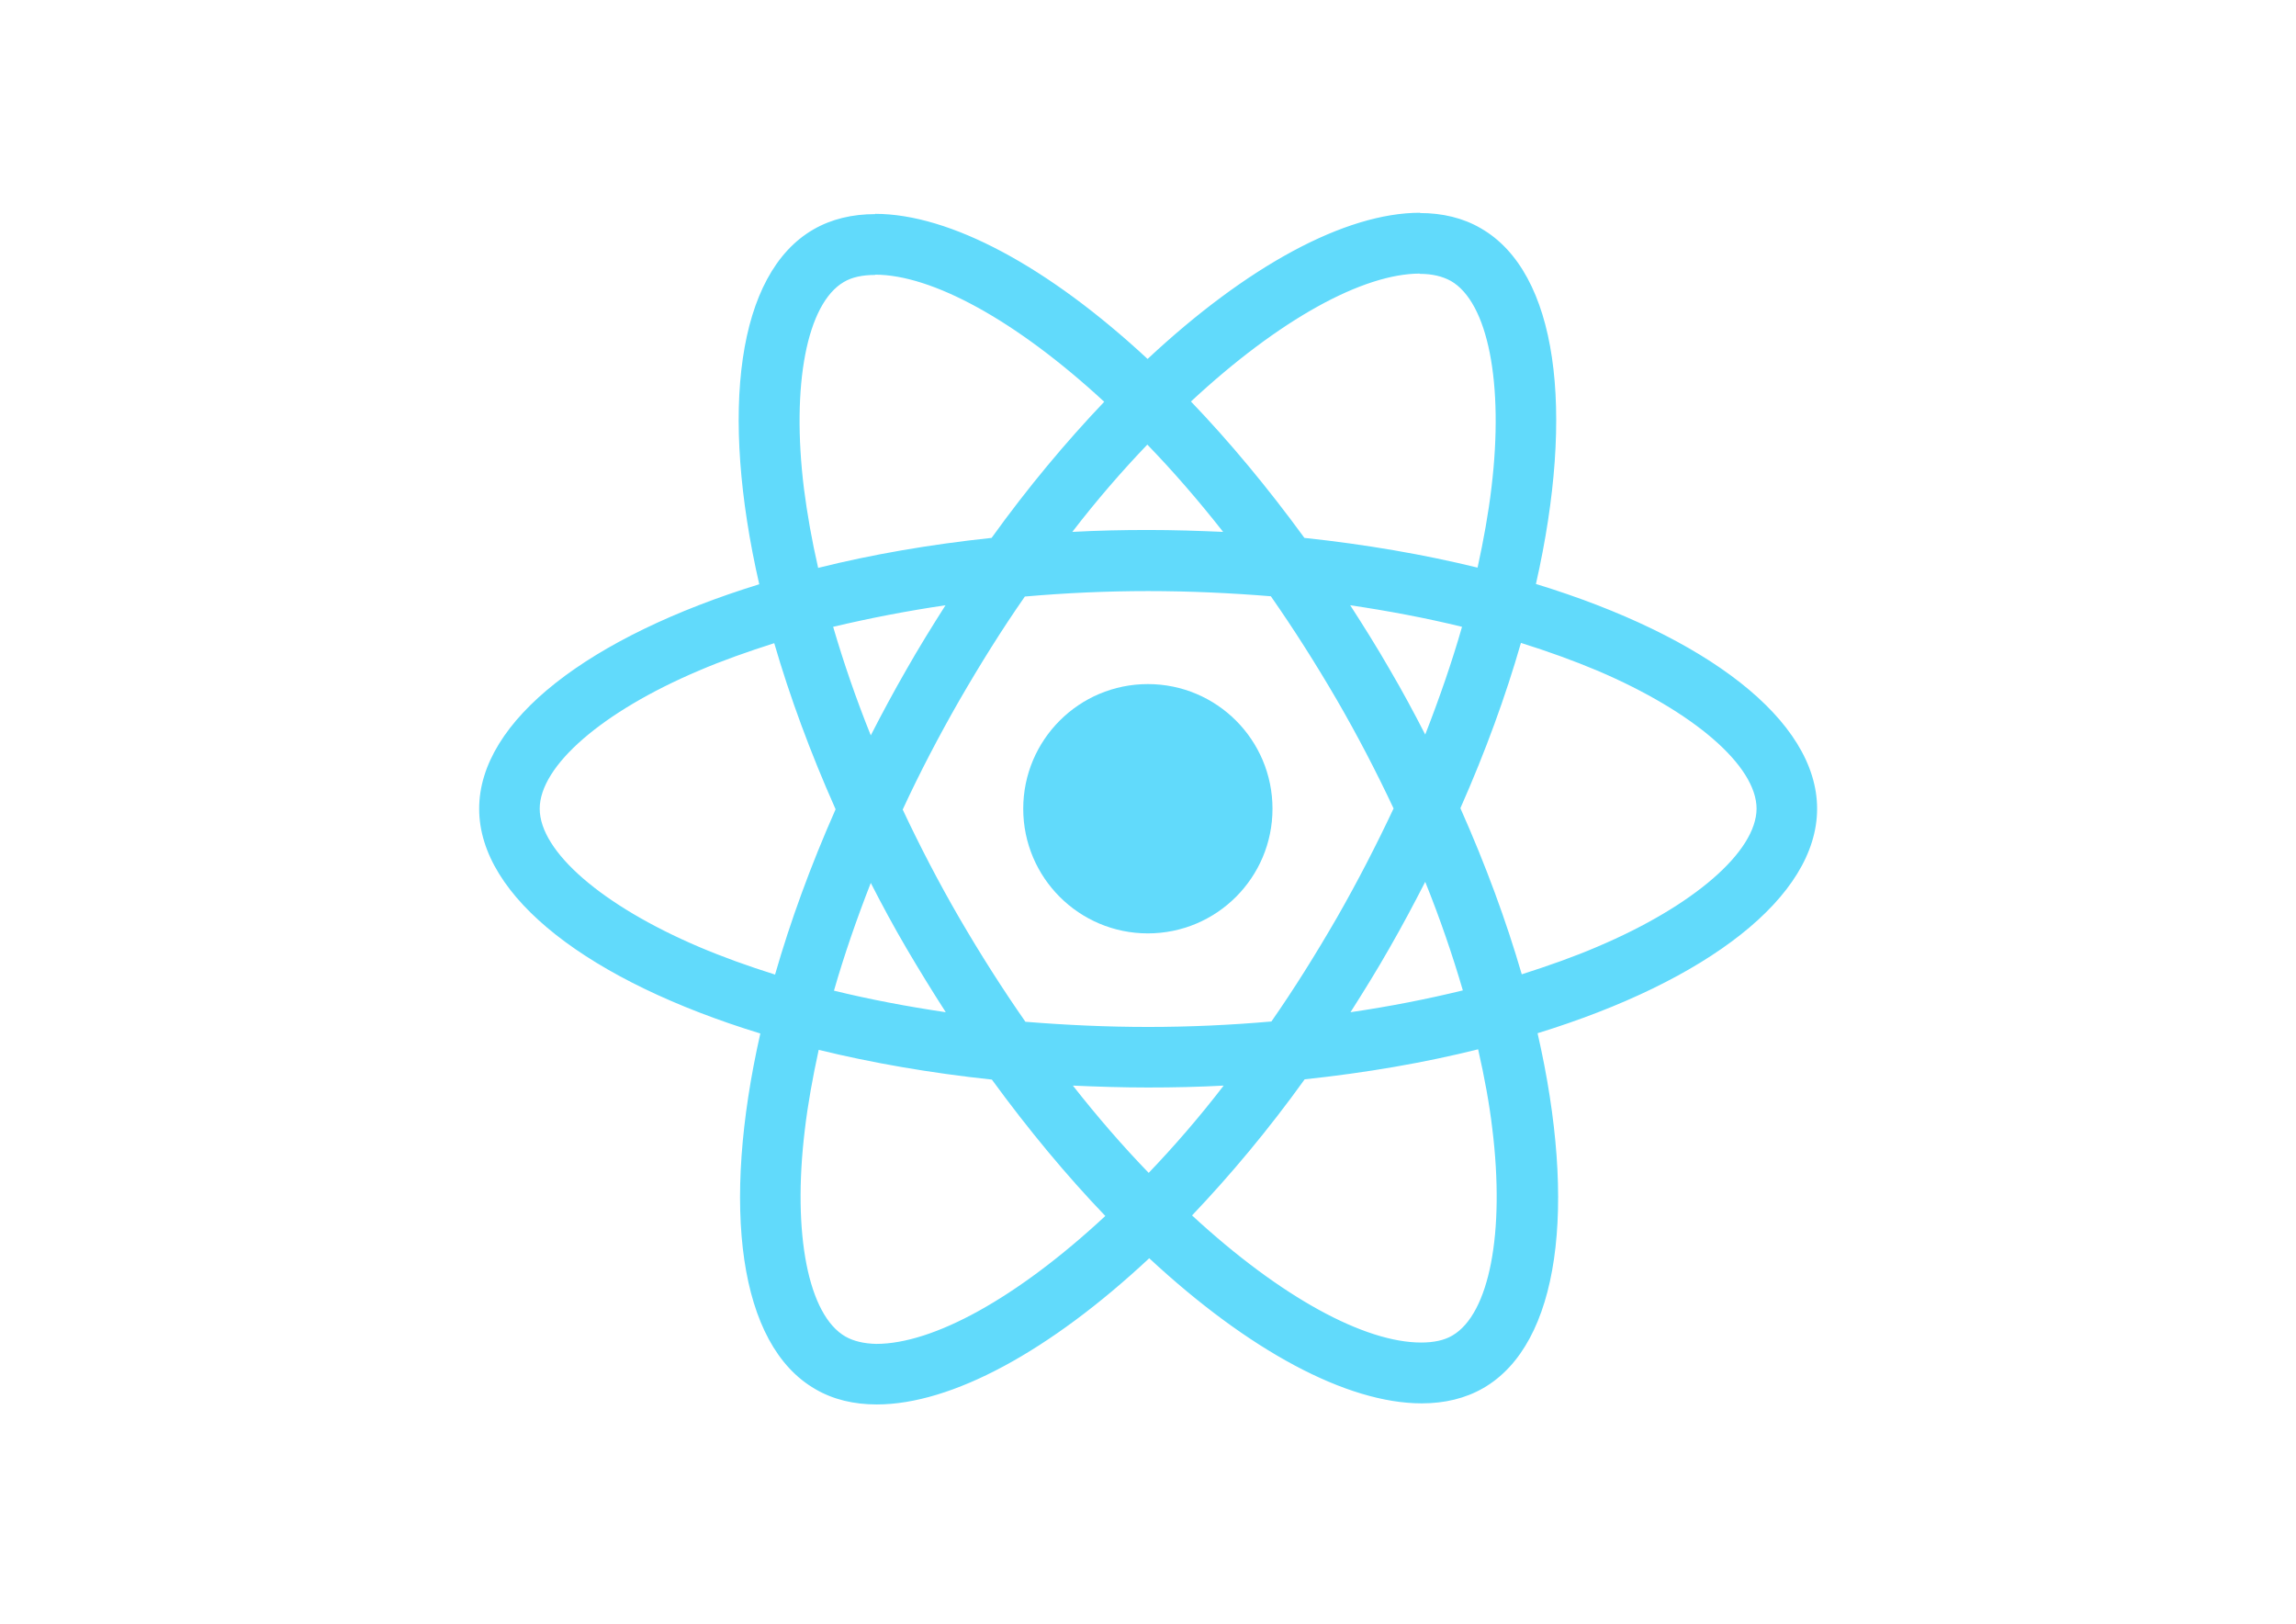
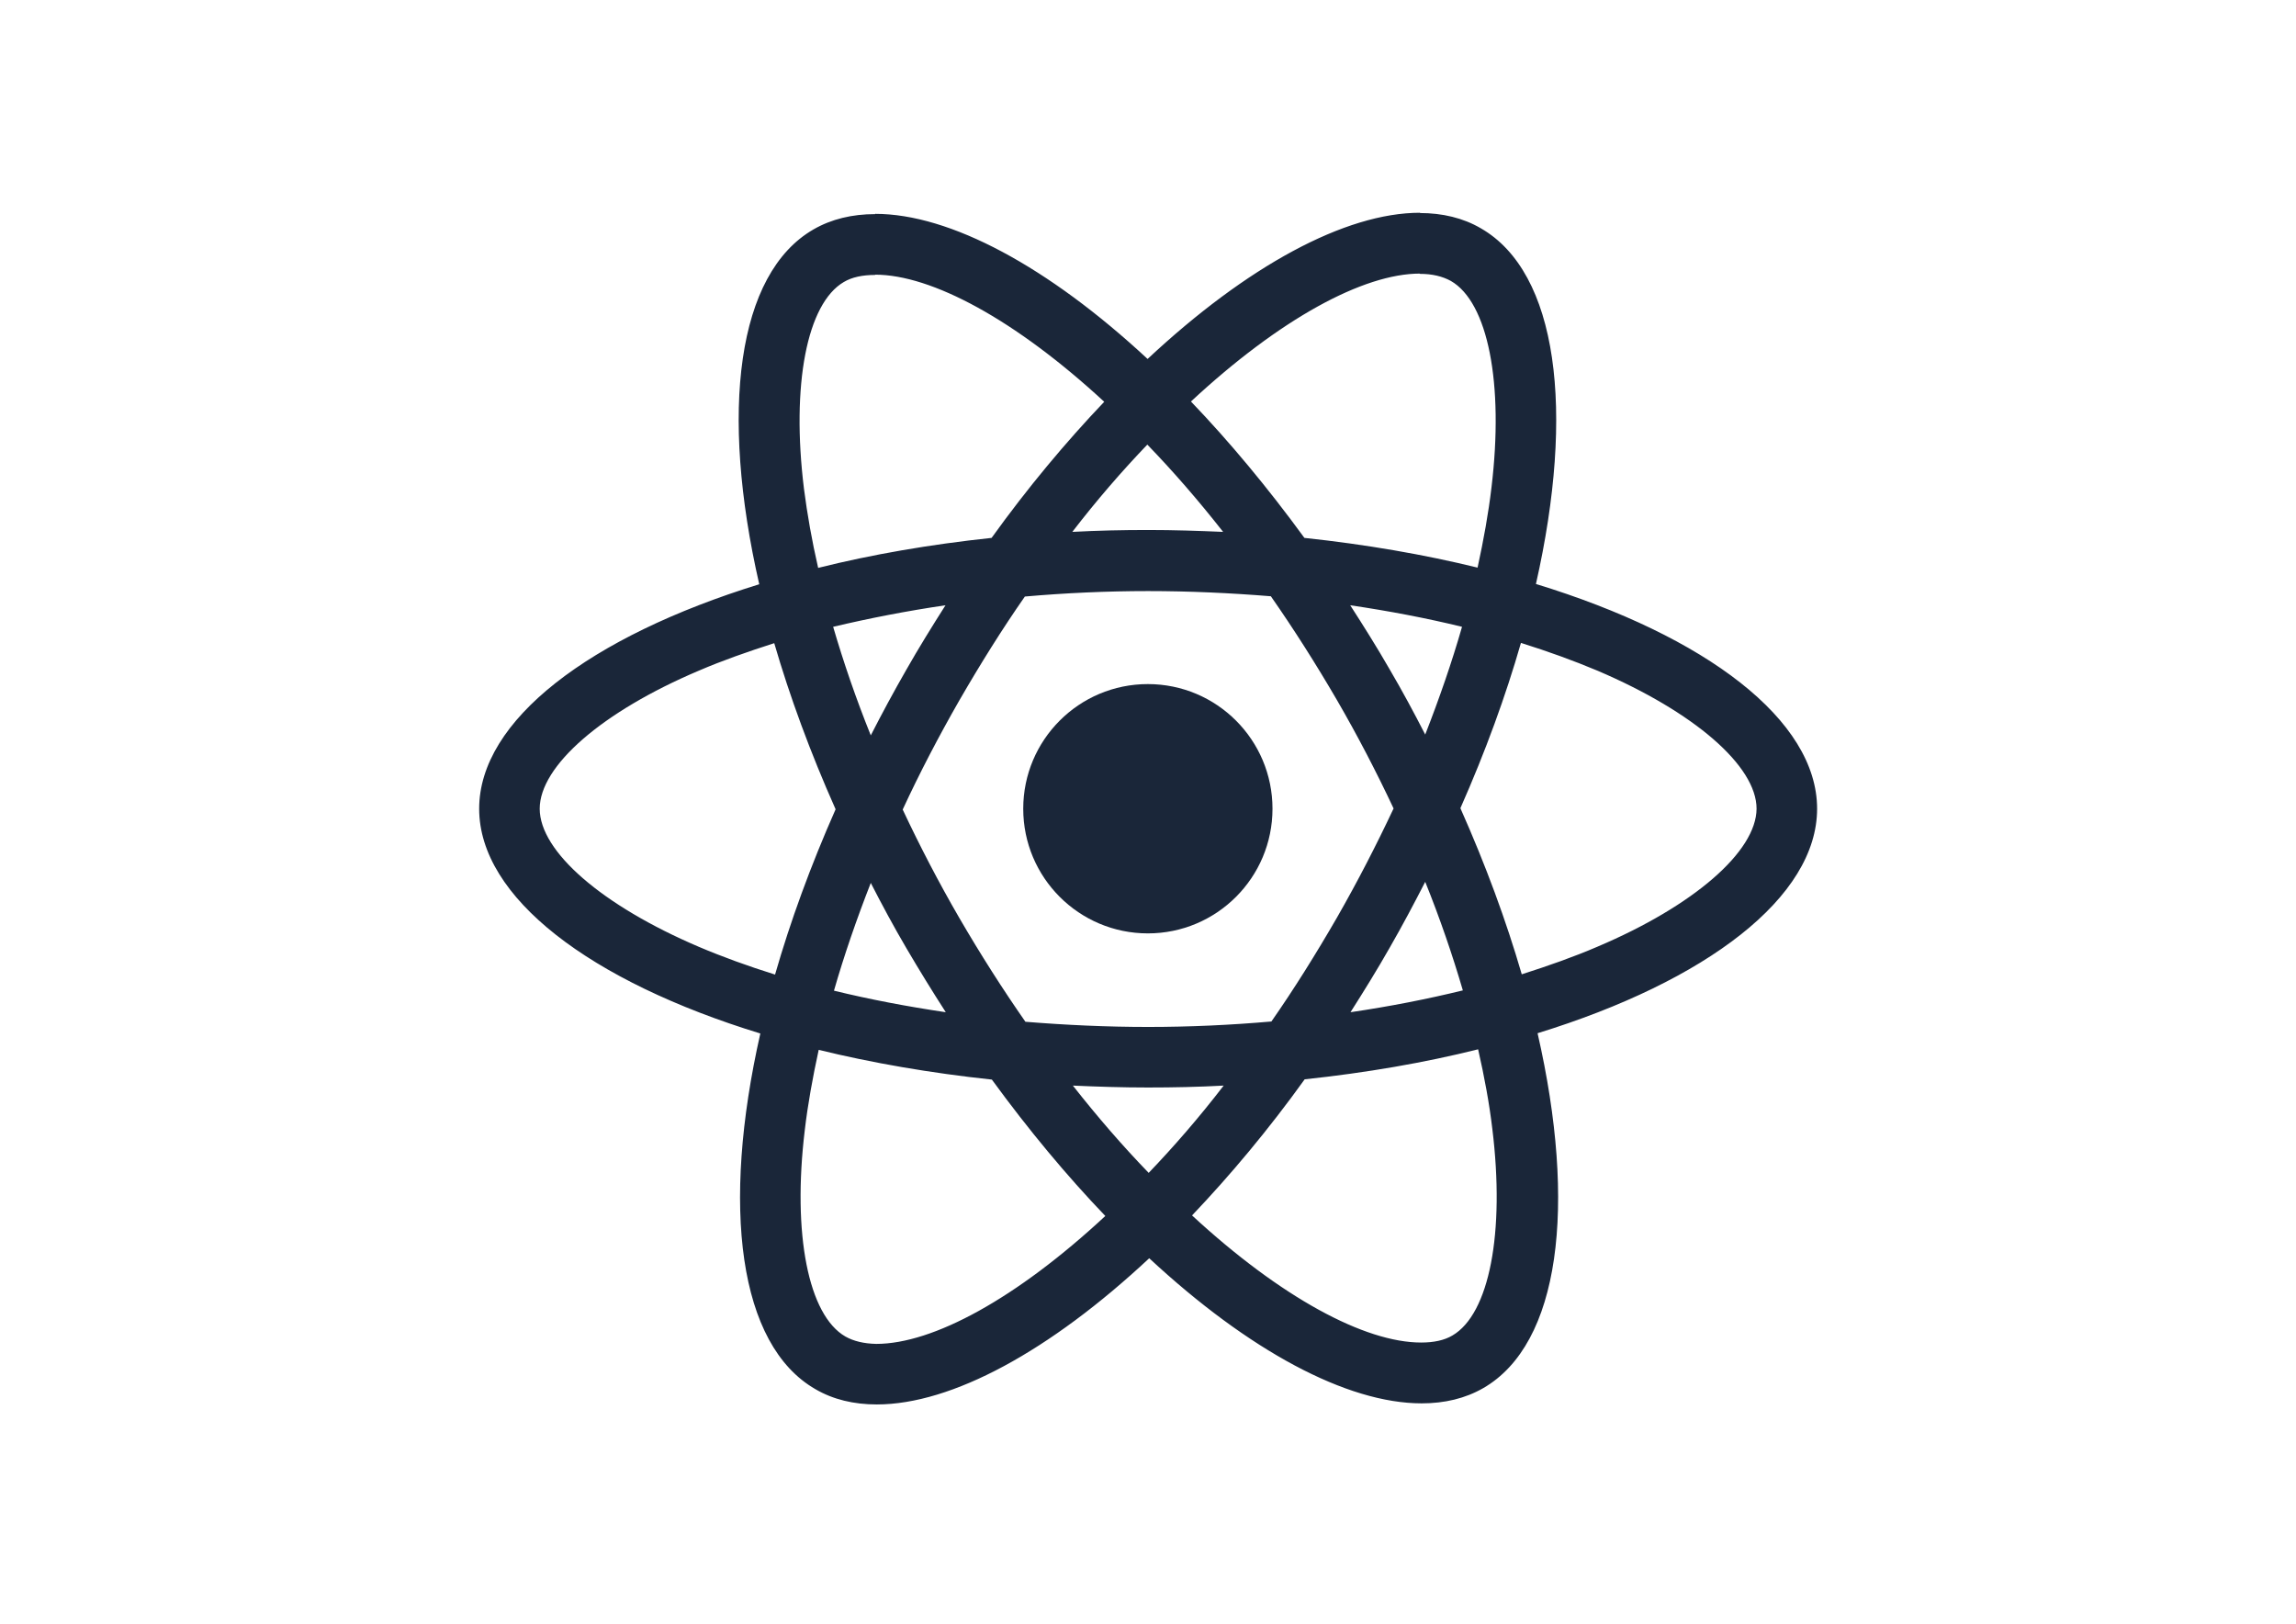
<svg xmlns="http://www.w3.org/2000/svg" viewBox="0 0 841.9 595.3">
-   <g fill="#61DAFB">
+   <g fill="#1a2639">
    <path d="M666.3 296.5c0-32.5-40.7-63.3-103.1-82.4 14.4-63.6 8-114.2-20.2-130.4-6.5-3.8-14.1-5.6-22.4-5.6v22.3c4.6 0 8.3.9 11.4 2.6 13.6 7.8 19.5 37.5 14.9 75.7-1.1 9.4-2.9 19.3-5.1 29.4-19.6-4.8-41-8.5-63.5-10.9-13.5-18.5-27.5-35.3-41.6-50 32.6-30.3 63.2-46.9 84-46.9V78c-27.5 0-63.5 19.6-99.9 53.6-36.4-33.8-72.4-53.2-99.9-53.2v22.3c20.7 0 51.4 16.5 84 46.6-14 14.7-28 31.4-41.3 49.9-22.6 2.4-44 6.1-63.6 11-2.3-10-4-19.7-5.2-29-4.7-38.2 1.1-67.9 14.6-75.8 3-1.8 6.9-2.6 11.5-2.6V78.5c-8.4 0-16 1.8-22.6 5.6-28.1 16.2-34.4 66.7-19.9 130.1-62.2 19.2-102.7 49.9-102.7 82.3 0 32.5 40.7 63.3 103.1 82.4-14.4 63.6-8 114.2 20.2 130.4 6.5 3.8 14.1 5.6 22.5 5.6 27.5 0 63.5-19.6 99.9-53.6 36.4 33.8 72.4 53.2 99.9 53.2 8.4 0 16-1.8 22.6-5.6 28.1-16.2 34.4-66.7 19.9-130.1 62-19.1 102.5-49.9 102.5-82.3zm-130.2-66.7c-3.7 12.9-8.3 26.2-13.5 39.5-4.1-8-8.4-16-13.1-24-4.6-8-9.5-15.8-14.4-23.4 14.2 2.1 27.9 4.7 41 7.9zm-45.8 106.5c-7.8 13.5-15.8 26.3-24.1 38.2-14.9 1.3-30 2-45.2 2-15.1 0-30.2-.7-45-1.9-8.3-11.9-16.4-24.6-24.2-38-7.6-13.1-14.5-26.4-20.8-39.8 6.2-13.4 13.2-26.8 20.7-39.9 7.8-13.5 15.8-26.3 24.1-38.2 14.9-1.3 30-2 45.2-2 15.1 0 30.2.7 45 1.9 8.3 11.9 16.4 24.6 24.2 38 7.6 13.1 14.5 26.4 20.8 39.8-6.3 13.4-13.2 26.8-20.7 39.9zm32.3-13c5.4 13.4 10 26.8 13.8 39.8-13.1 3.2-26.9 5.9-41.2 8 4.9-7.7 9.8-15.6 14.4-23.7 4.6-8 8.9-16.1 13-24.1zM421.2 430c-9.3-9.6-18.6-20.3-27.8-32 9 .4 18.2.7 27.5.7 9.4 0 18.7-.2 27.8-.7-9 11.7-18.3 22.4-27.5 32zm-74.4-58.9c-14.2-2.1-27.9-4.7-41-7.9 3.7-12.9 8.3-26.2 13.5-39.5 4.1 8 8.4 16 13.1 24 4.7 8 9.5 15.8 14.4 23.4zM420.7 163c9.3 9.6 18.6 20.3 27.8 32-9-.4-18.2-.7-27.5-.7-9.4 0-18.7.2-27.8.7 9-11.7 18.3-22.4 27.5-32zm-74 58.9c-4.9 7.7-9.8 15.6-14.4 23.7-4.6 8-8.9 16-13 24-5.4-13.4-10-26.8-13.8-39.8 13.1-3.1 26.9-5.8 41.2-7.9zm-90.5 125.2c-35.4-15.1-58.3-34.9-58.3-50.6 0-15.7 22.9-35.6 58.3-50.6 8.6-3.7 18-7 27.7-10.1 5.7 19.6 13.2 40 22.5 60.9-9.2 20.8-16.6 41.1-22.2 60.6-9.9-3.1-19.3-6.5-28-10.2zM310 490c-13.6-7.8-19.5-37.5-14.9-75.7 1.1-9.4 2.9-19.3 5.1-29.4 19.6 4.8 41 8.5 63.5 10.9 13.5 18.5 27.5 35.3 41.6 50-32.6 30.3-63.2 46.9-84 46.9-4.5-.1-8.3-1-11.3-2.7zm237.2-76.2c4.7 38.2-1.1 67.9-14.6 75.8-3 1.8-6.9 2.6-11.5 2.6-20.7 0-51.4-16.5-84-46.6 14-14.7 28-31.4 41.3-49.9 22.6-2.4 44-6.1 63.6-11 2.3 10.1 4.1 19.8 5.2 29.1zm38.5-66.7c-8.6 3.7-18 7-27.7 10.1-5.7-19.6-13.2-40-22.5-60.9 9.2-20.8 16.6-41.1 22.2-60.6 9.9 3.1 19.3 6.5 28.1 10.2 35.4 15.1 58.3 34.9 58.3 50.6-.1 15.7-23 35.6-58.4 50.6zM320.8 78.4z" />
    <circle cx="420.9" cy="296.5" r="45.7" />
    <path d="M520.5 78.1z" />
  </g>
</svg>
